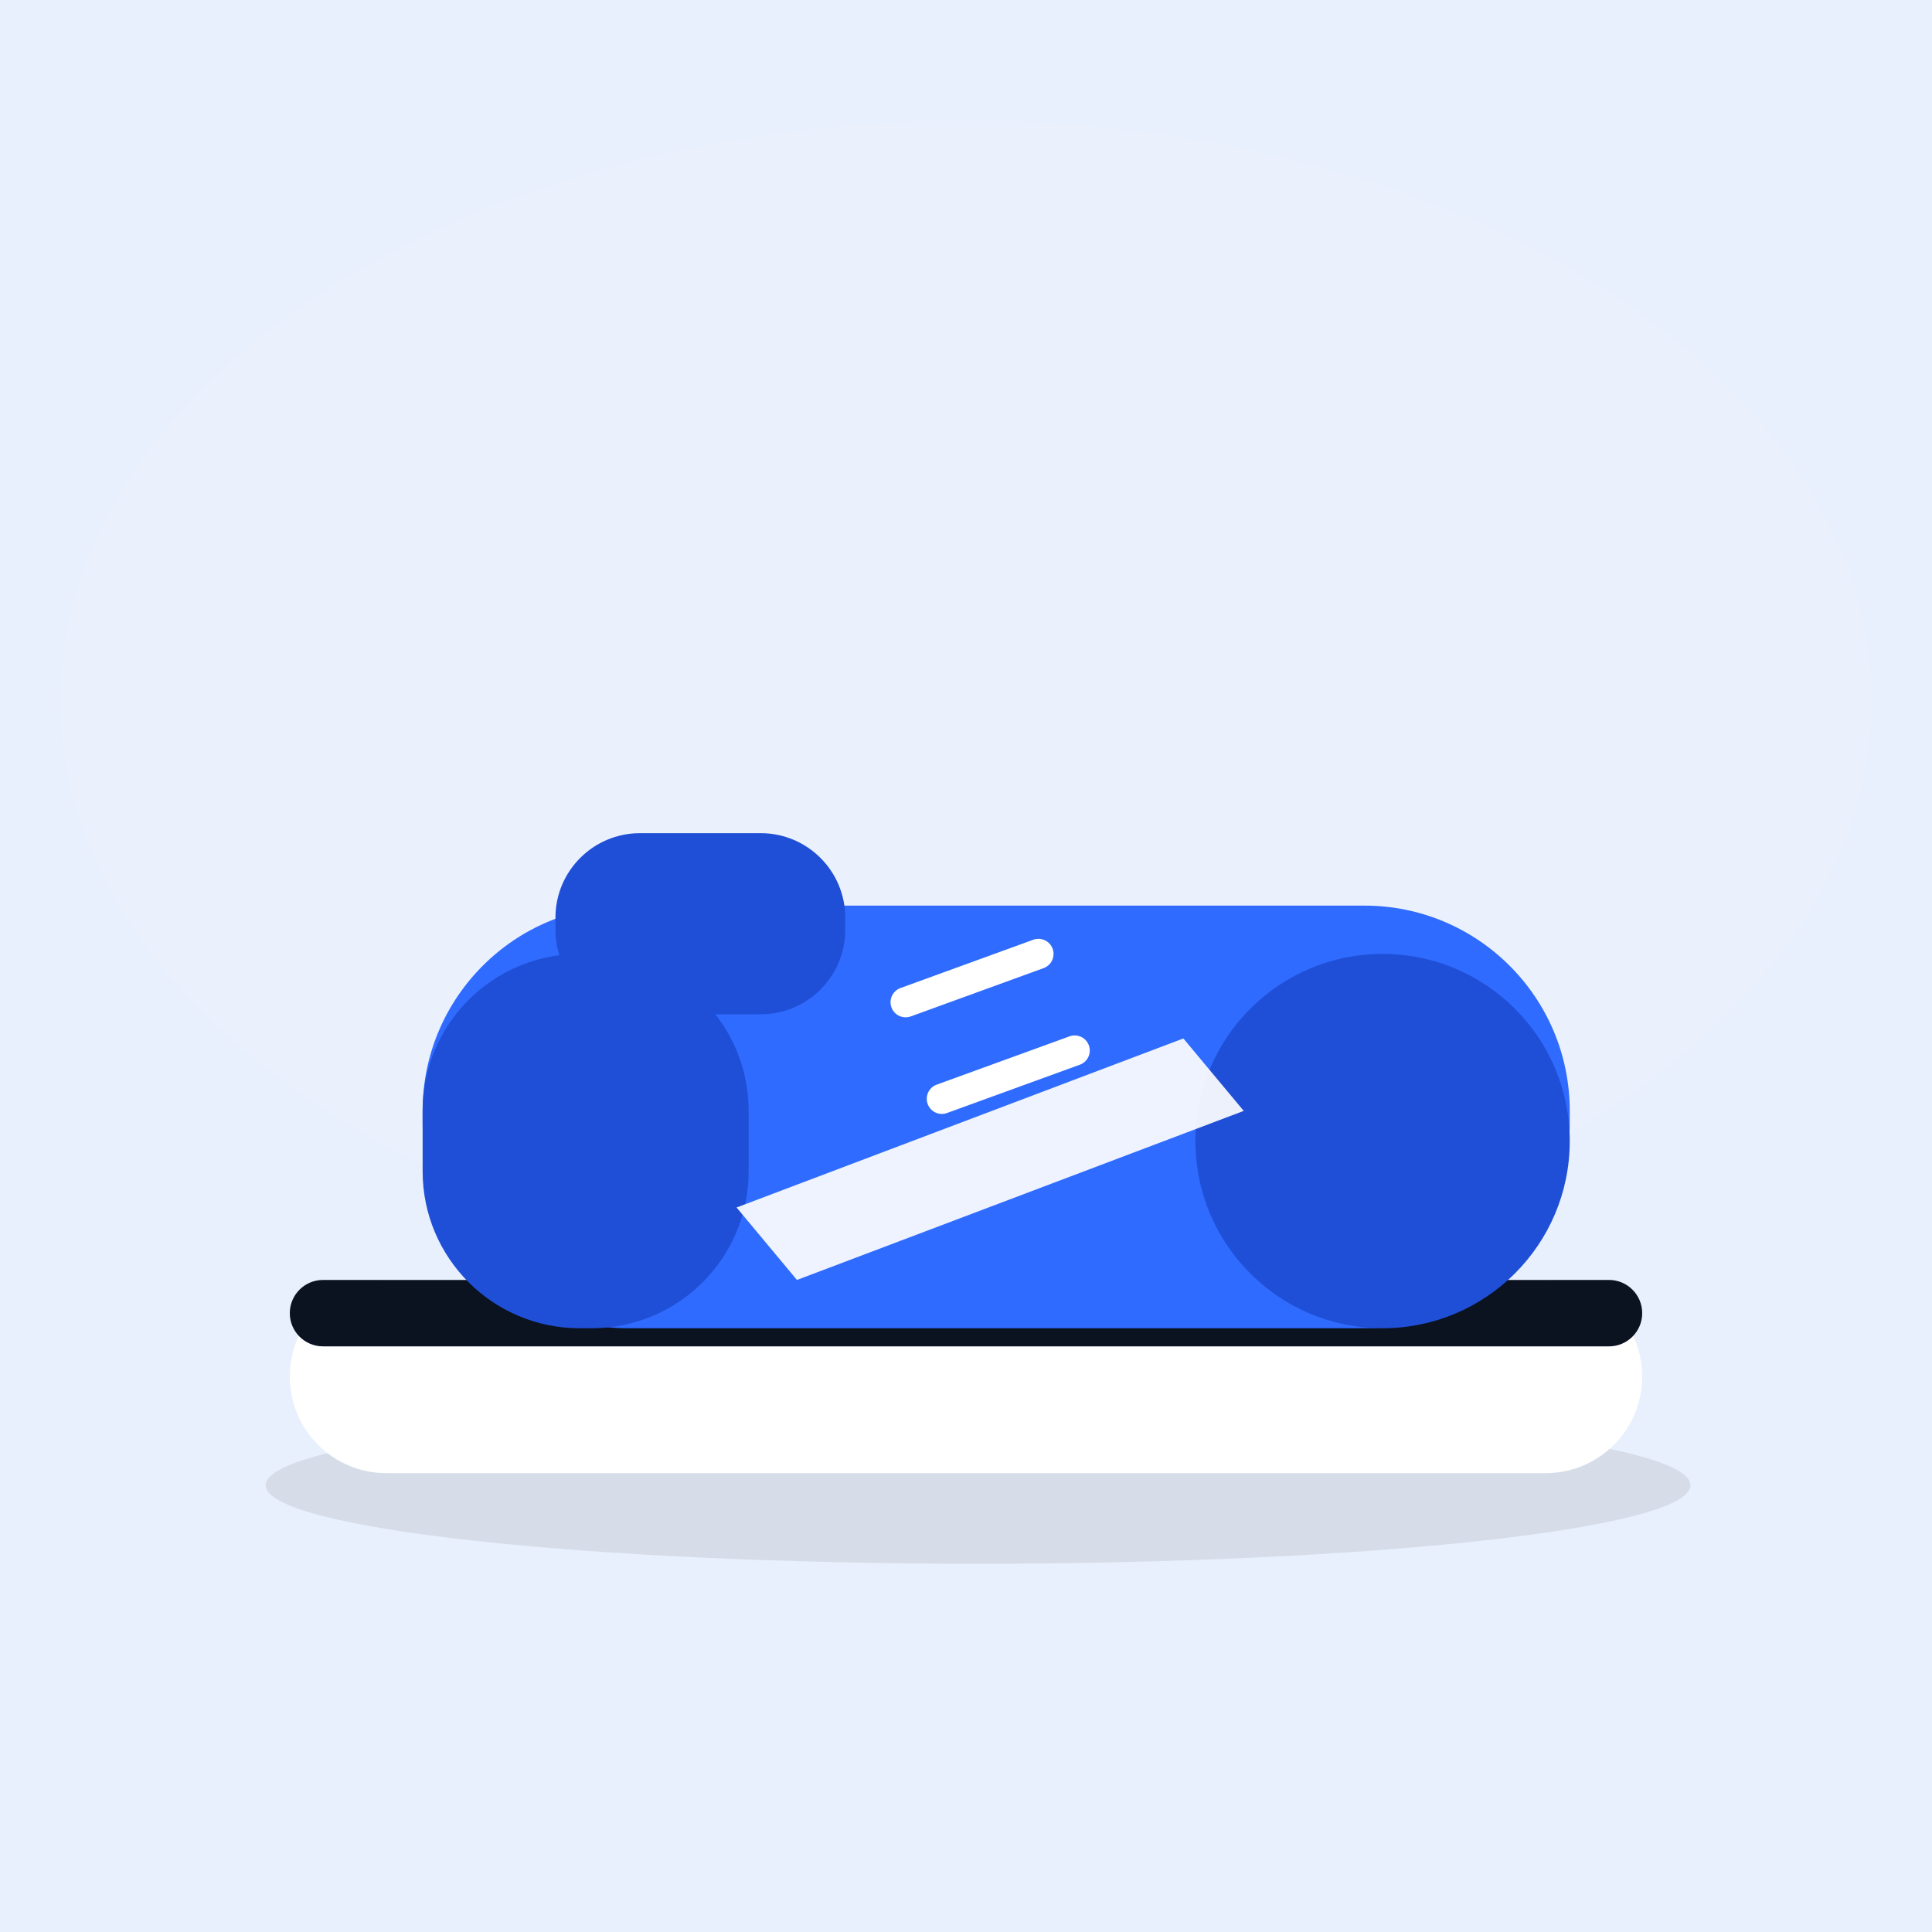
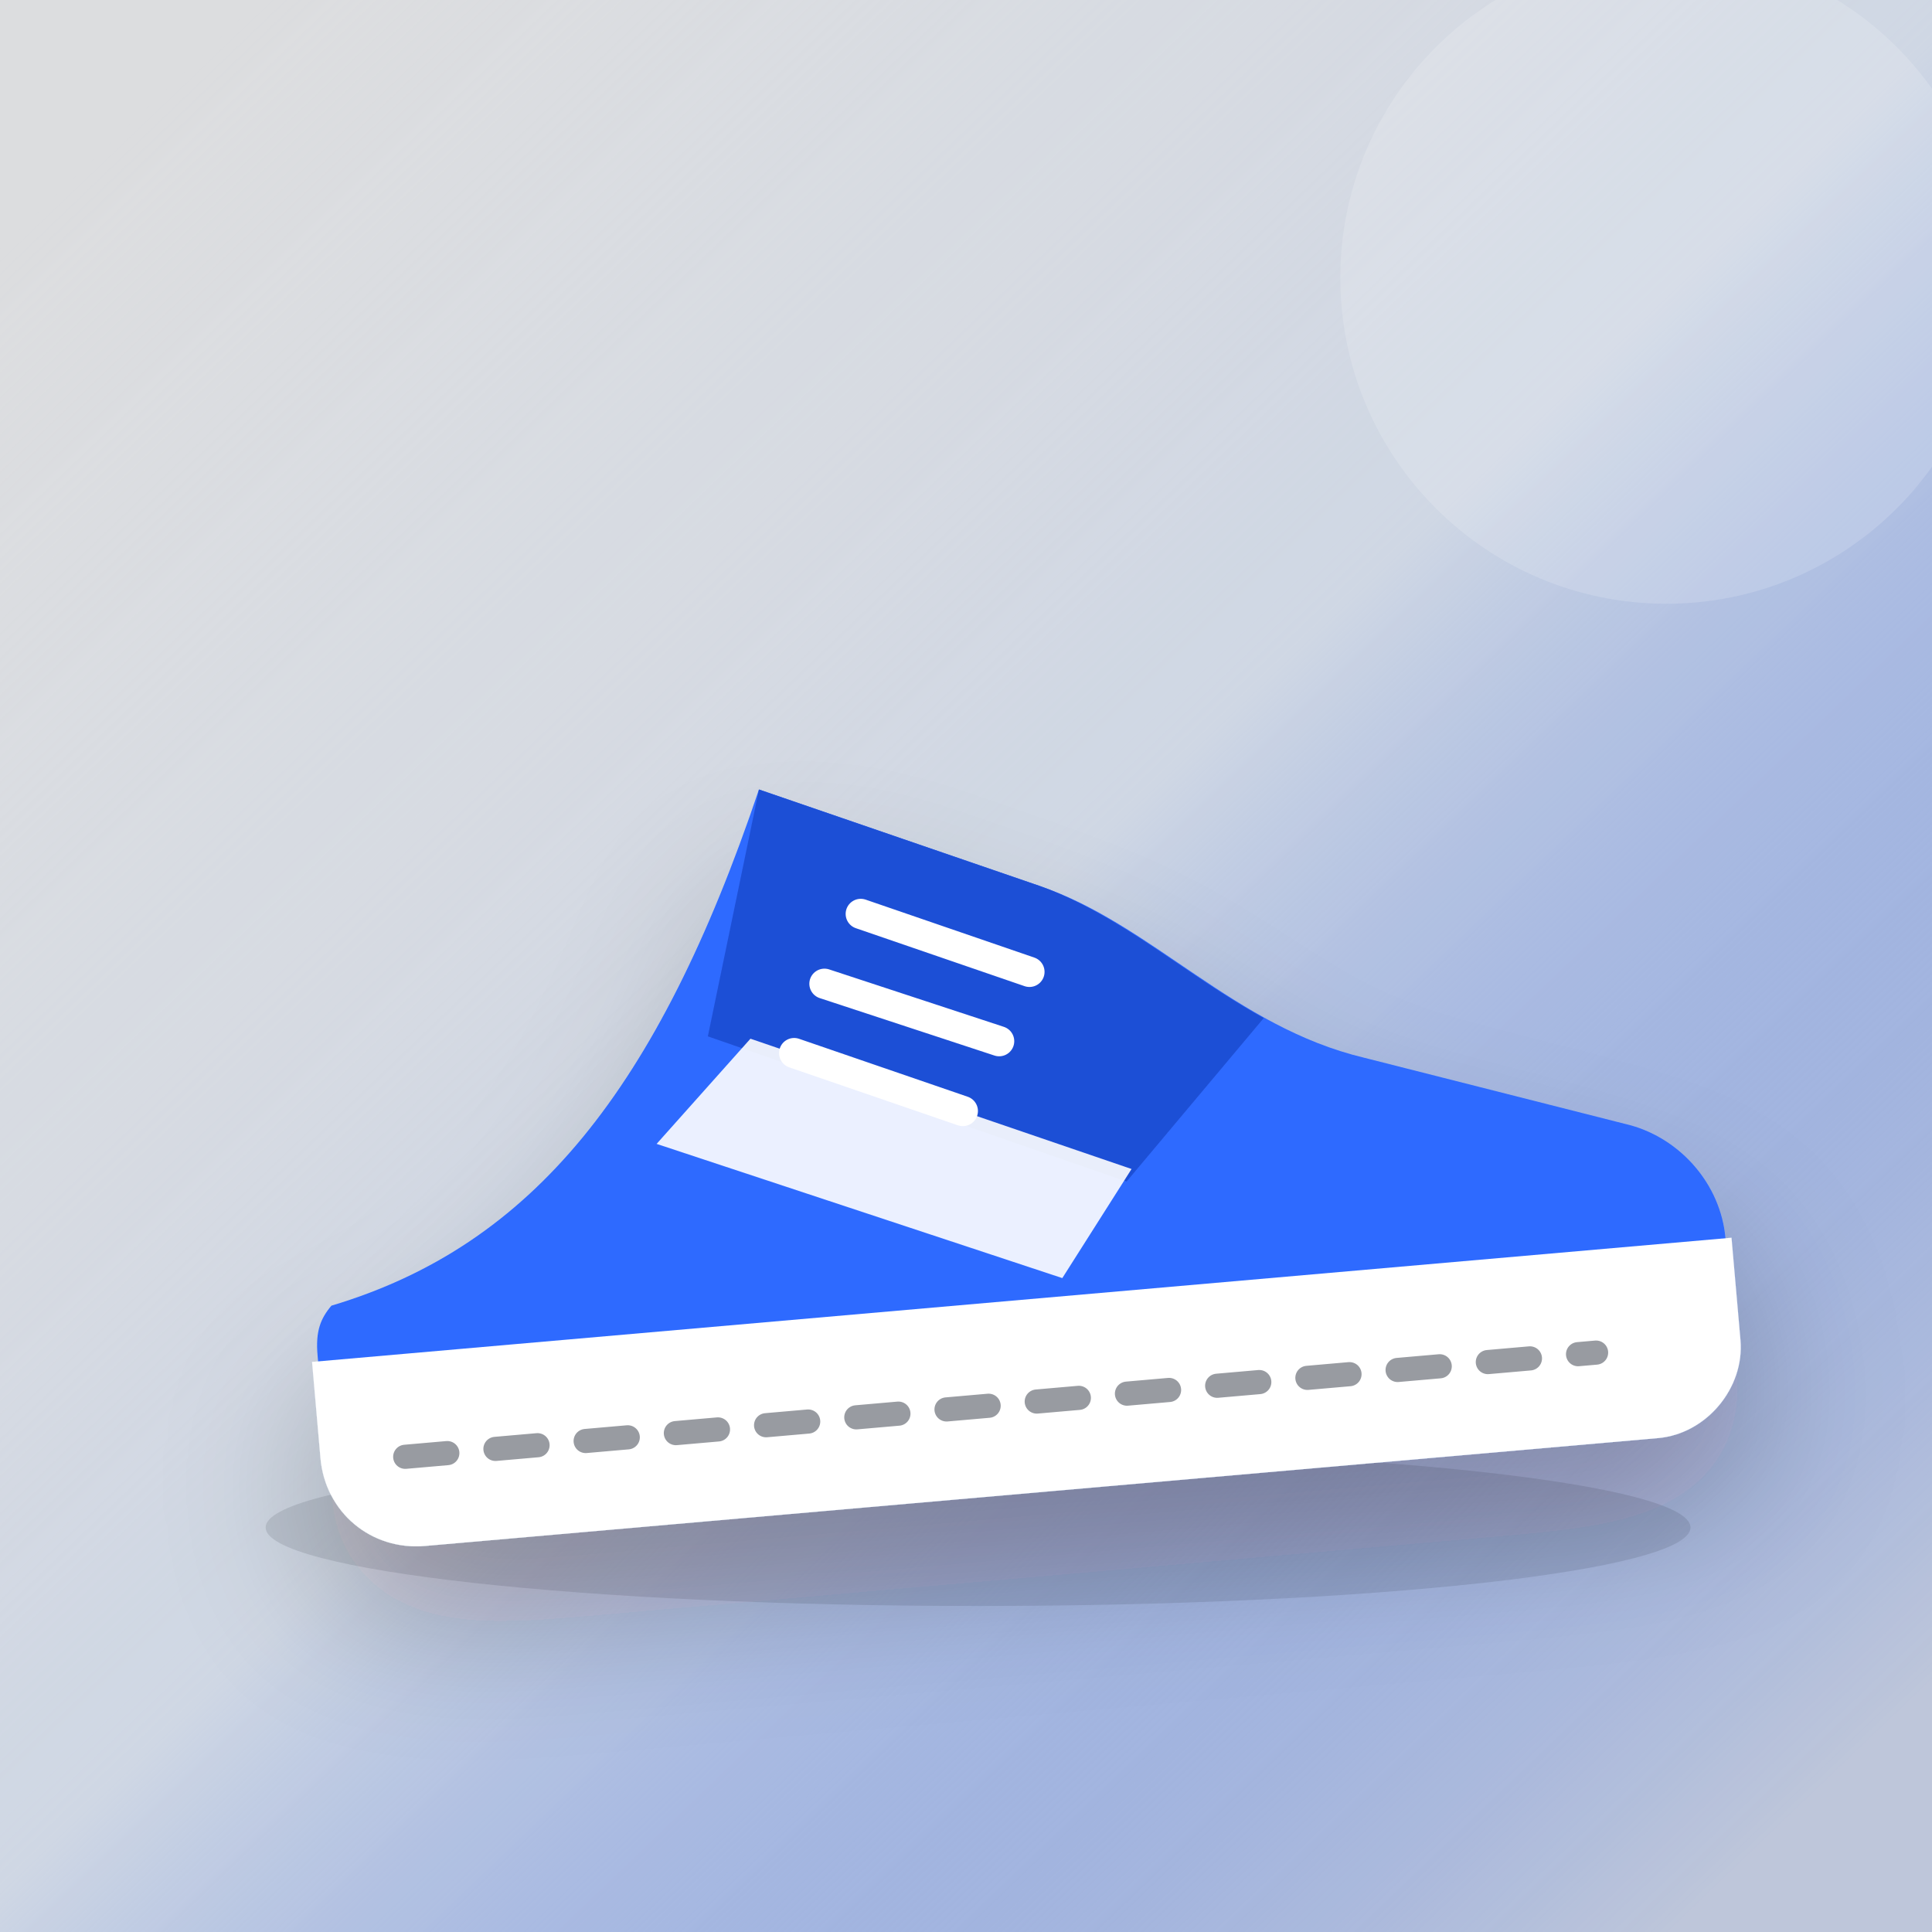
<svg xmlns="http://www.w3.org/2000/svg" viewBox="0 0 320 320" role="img" aria-label="Sneaker">
-   <rect width="320" height="320" fill="#e8f0fd" />
-   <ellipse cx="160" cy="116" rx="150" ry="96" fill="#ffffff" opacity="0.10" />
-   <ellipse cx="162" cy="246" rx="118" ry="13" fill="#000000" opacity="0.08" />
-   <rect x="48" y="212" width="224" height="32" rx="16" fill="#ffffff" />
-   <rect x="48" y="212" width="224" height="11" rx="5.5" fill="#0b1220" />
-   <rect x="70" y="150" width="190" height="70" rx="34" fill="#2f6bff" />
-   <rect x="198" y="158" width="62" height="62" rx="31" fill="#1f4fd6" />
-   <rect x="70" y="158" width="54" height="62" rx="26" fill="#1f4fd6" />
-   <rect x="92" y="138" width="48" height="30" rx="14" fill="#1f4fd6" />
-   <path d="M122 200 L196 172 L206 184 L132 212 Z" fill="#ffffff" opacity="0.92" />
-   <g stroke="#ffffff" stroke-width="5" stroke-linecap="round">
-     <line x1="150" y1="166" x2="172" y2="158" />
-     <line x1="156" y1="182" x2="178" y2="174" />
+   <defs>
+     <linearGradient id="stage" x1="24" y1="18" x2="296" y2="302" gradientUnits="userSpaceOnUse">
+       <stop stop-color="#ffffff" stop-opacity="0.48" />
+       <stop offset="0.5" stop-color="#e8f0fd" />
+       <stop offset="1" stop-color="#2f6bff" stop-opacity="0.14" />
+     </linearGradient>
+     <radialGradient id="glow" cx="0" cy="0" r="1" gradientTransform="translate(86 58) rotate(48) scale(196)">
+       <stop stop-color="#0b1220" stop-opacity="0.24" />
+       <stop offset="1" stop-color="#0b1220" stop-opacity="0" />
+     </radialGradient>
+     <filter id="shadow" x="-30%" y="-30%" width="160%" height="180%">
+       <feDropShadow dx="0" dy="14" stdDeviation="12" flood-color="#1c120c" flood-opacity="0.22" />
+     </filter>
+   </defs>
+   <rect width="320" height="320" fill="url(#stage)" />
+   <rect width="320" height="320" fill="url(#glow)" />
+   <circle cx="276" cy="46" r="54" fill="#ffffff" opacity="0.16" />
+   <ellipse cx="162" cy="253" rx="118" ry="13" fill="#111827" opacity="0.12" />
+   <g filter="url(#shadow)" transform="rotate(-5 160 190)">
+     <path d="M53 207c34-7 57-31 78-79l45 20c18 8 30 26 51 33l43 15c8 3 14 11 14 20v9H50v-10c0-4 1-6 3-8Z" fill="#2f6bff" />
+     <path d="M131 128l45 20c13 6 23 17 35 25l-25 25-67-30 12-40Z" fill="#1f4fd6" />
+     <path d="m126 169 61 27-13 17-65-28 17-16Z" fill="#ffffff" opacity="0.9" />
+     <g stroke="#ffffff" stroke-width="5" stroke-linecap="round">
+       <path d="m146 150 27 12" />
+       <path d="m139 161 28 12" />
+       <path d="m133 172 27 12" />
+     </g>
+     <path d="M49 216h236v17c0 8-7 15-15 15H65c-9 0-16-7-16-16v-16Z" fill="#fff" />
+     <path d="M63 233h198" stroke="#0b1220" stroke-opacity="0.42" stroke-width="4" stroke-linecap="round" stroke-dasharray="7 8" />
  </g>
</svg>
